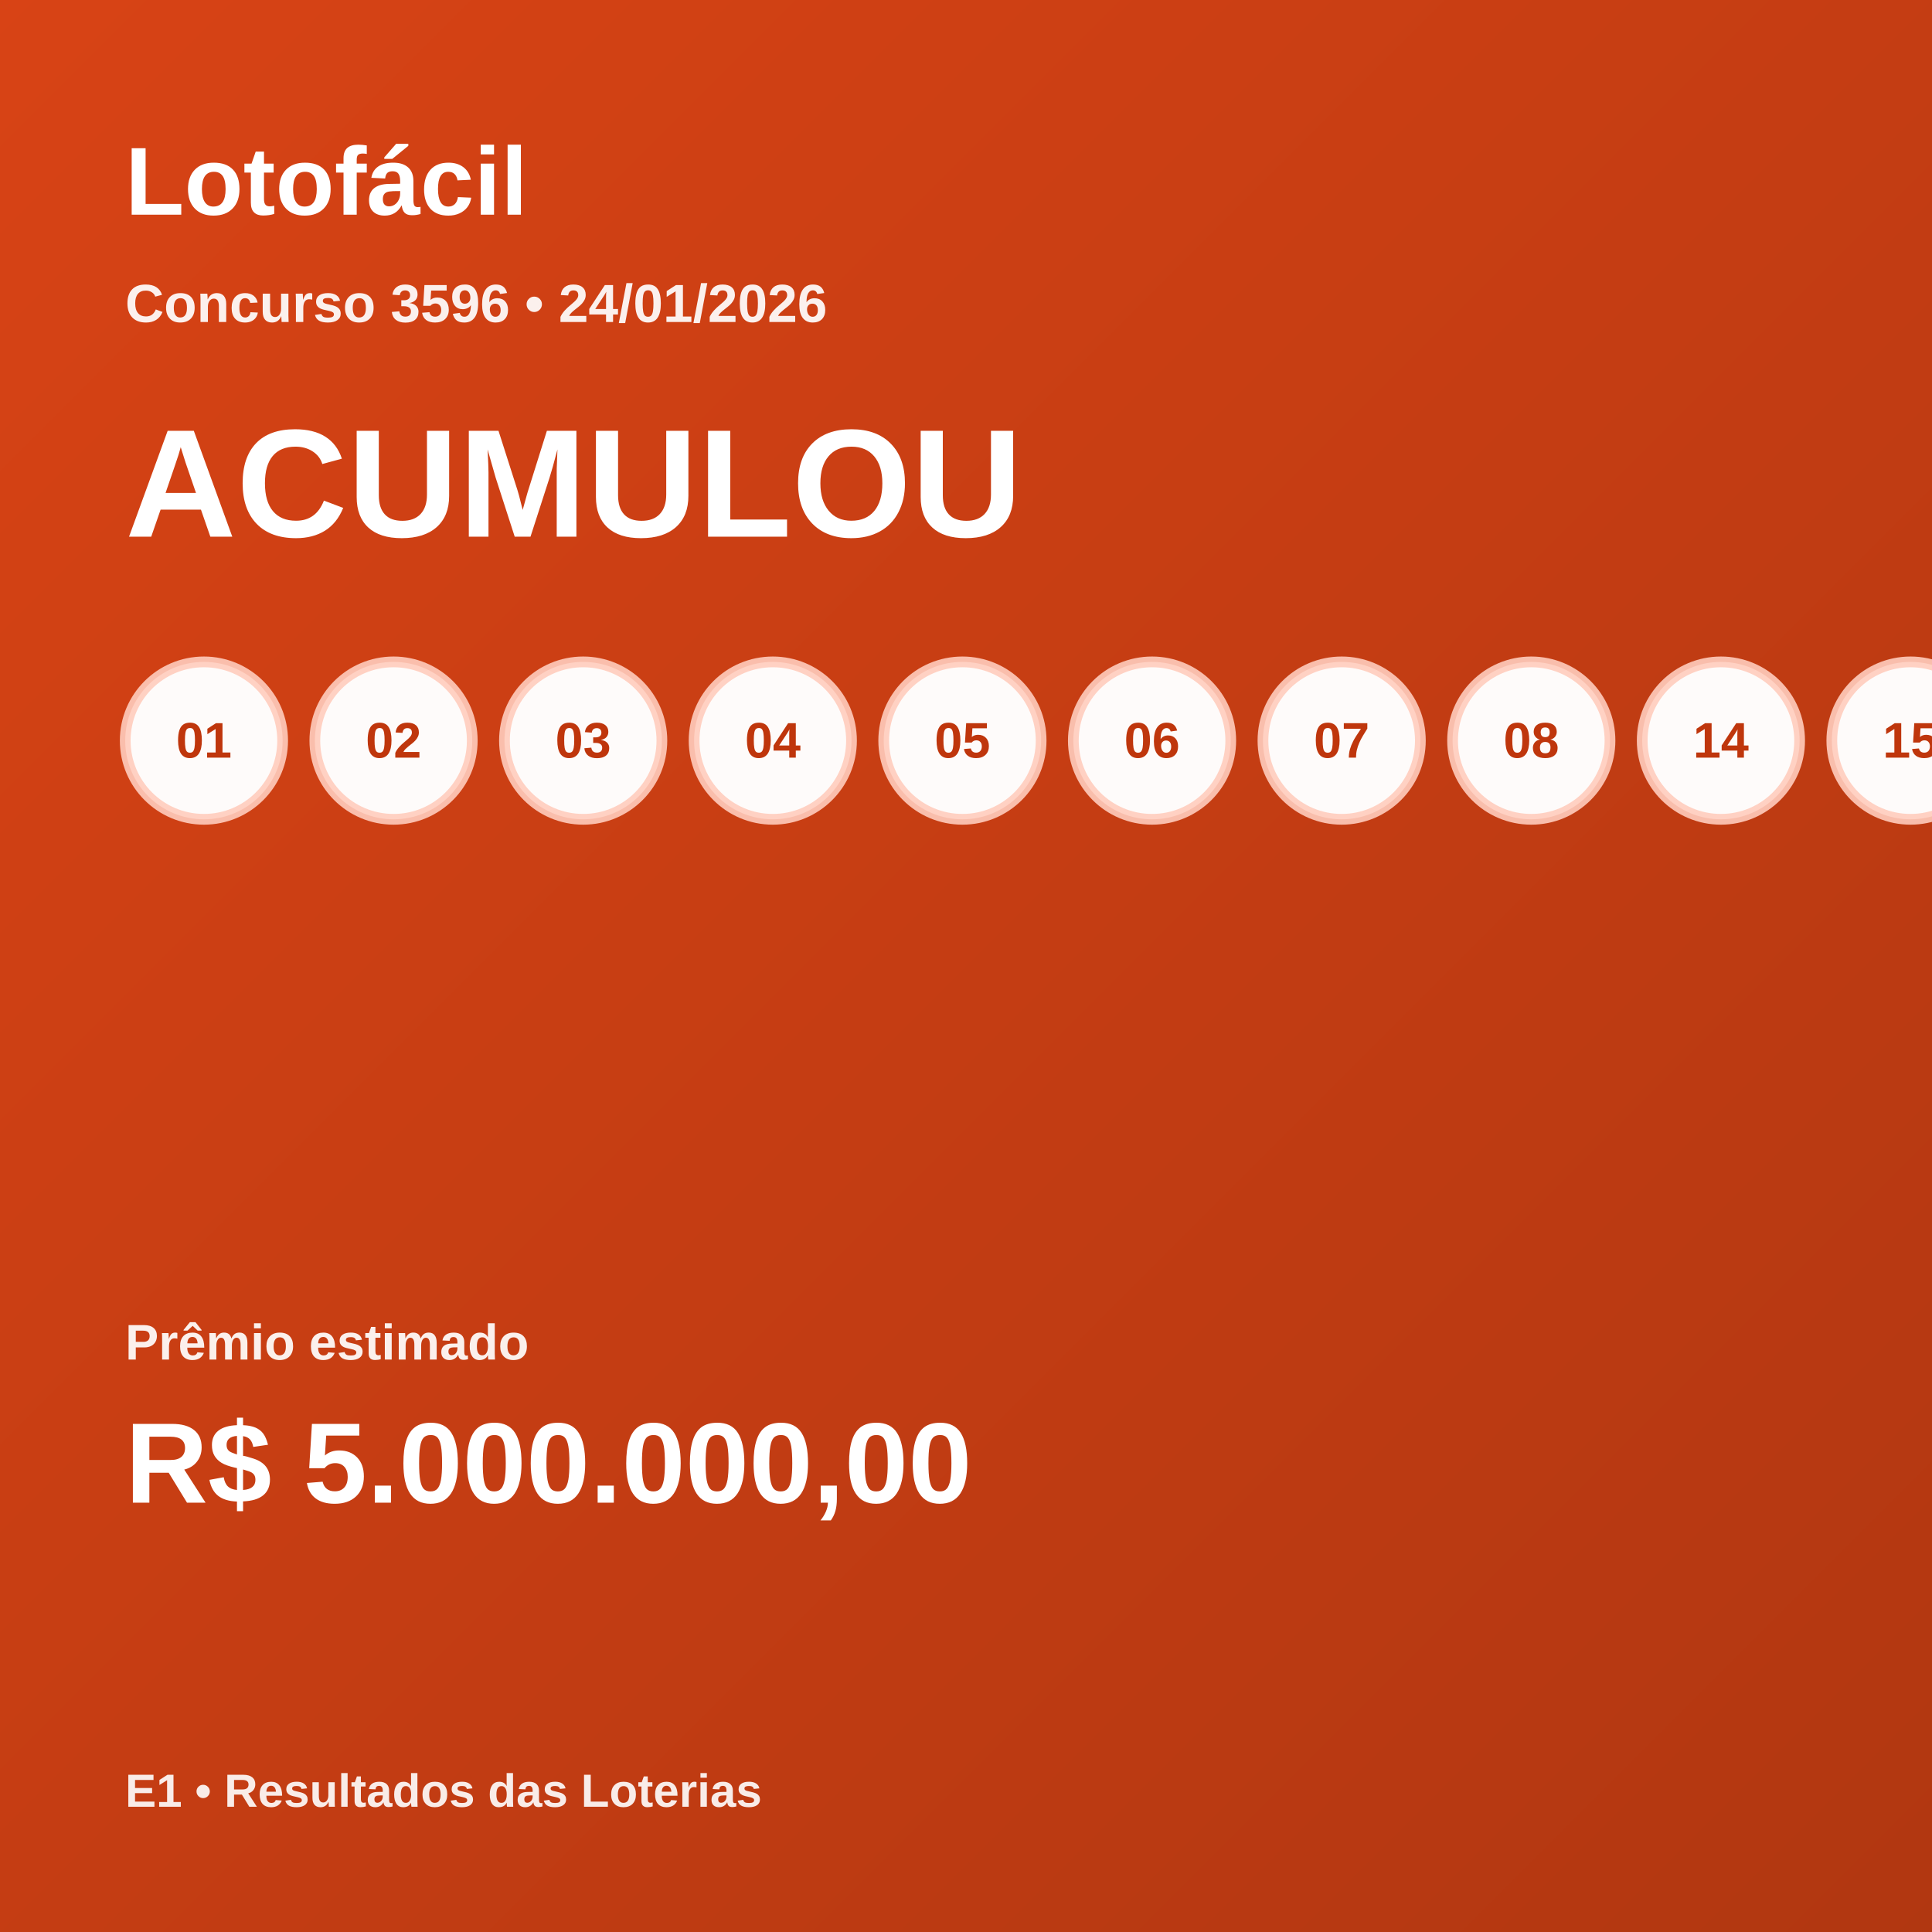
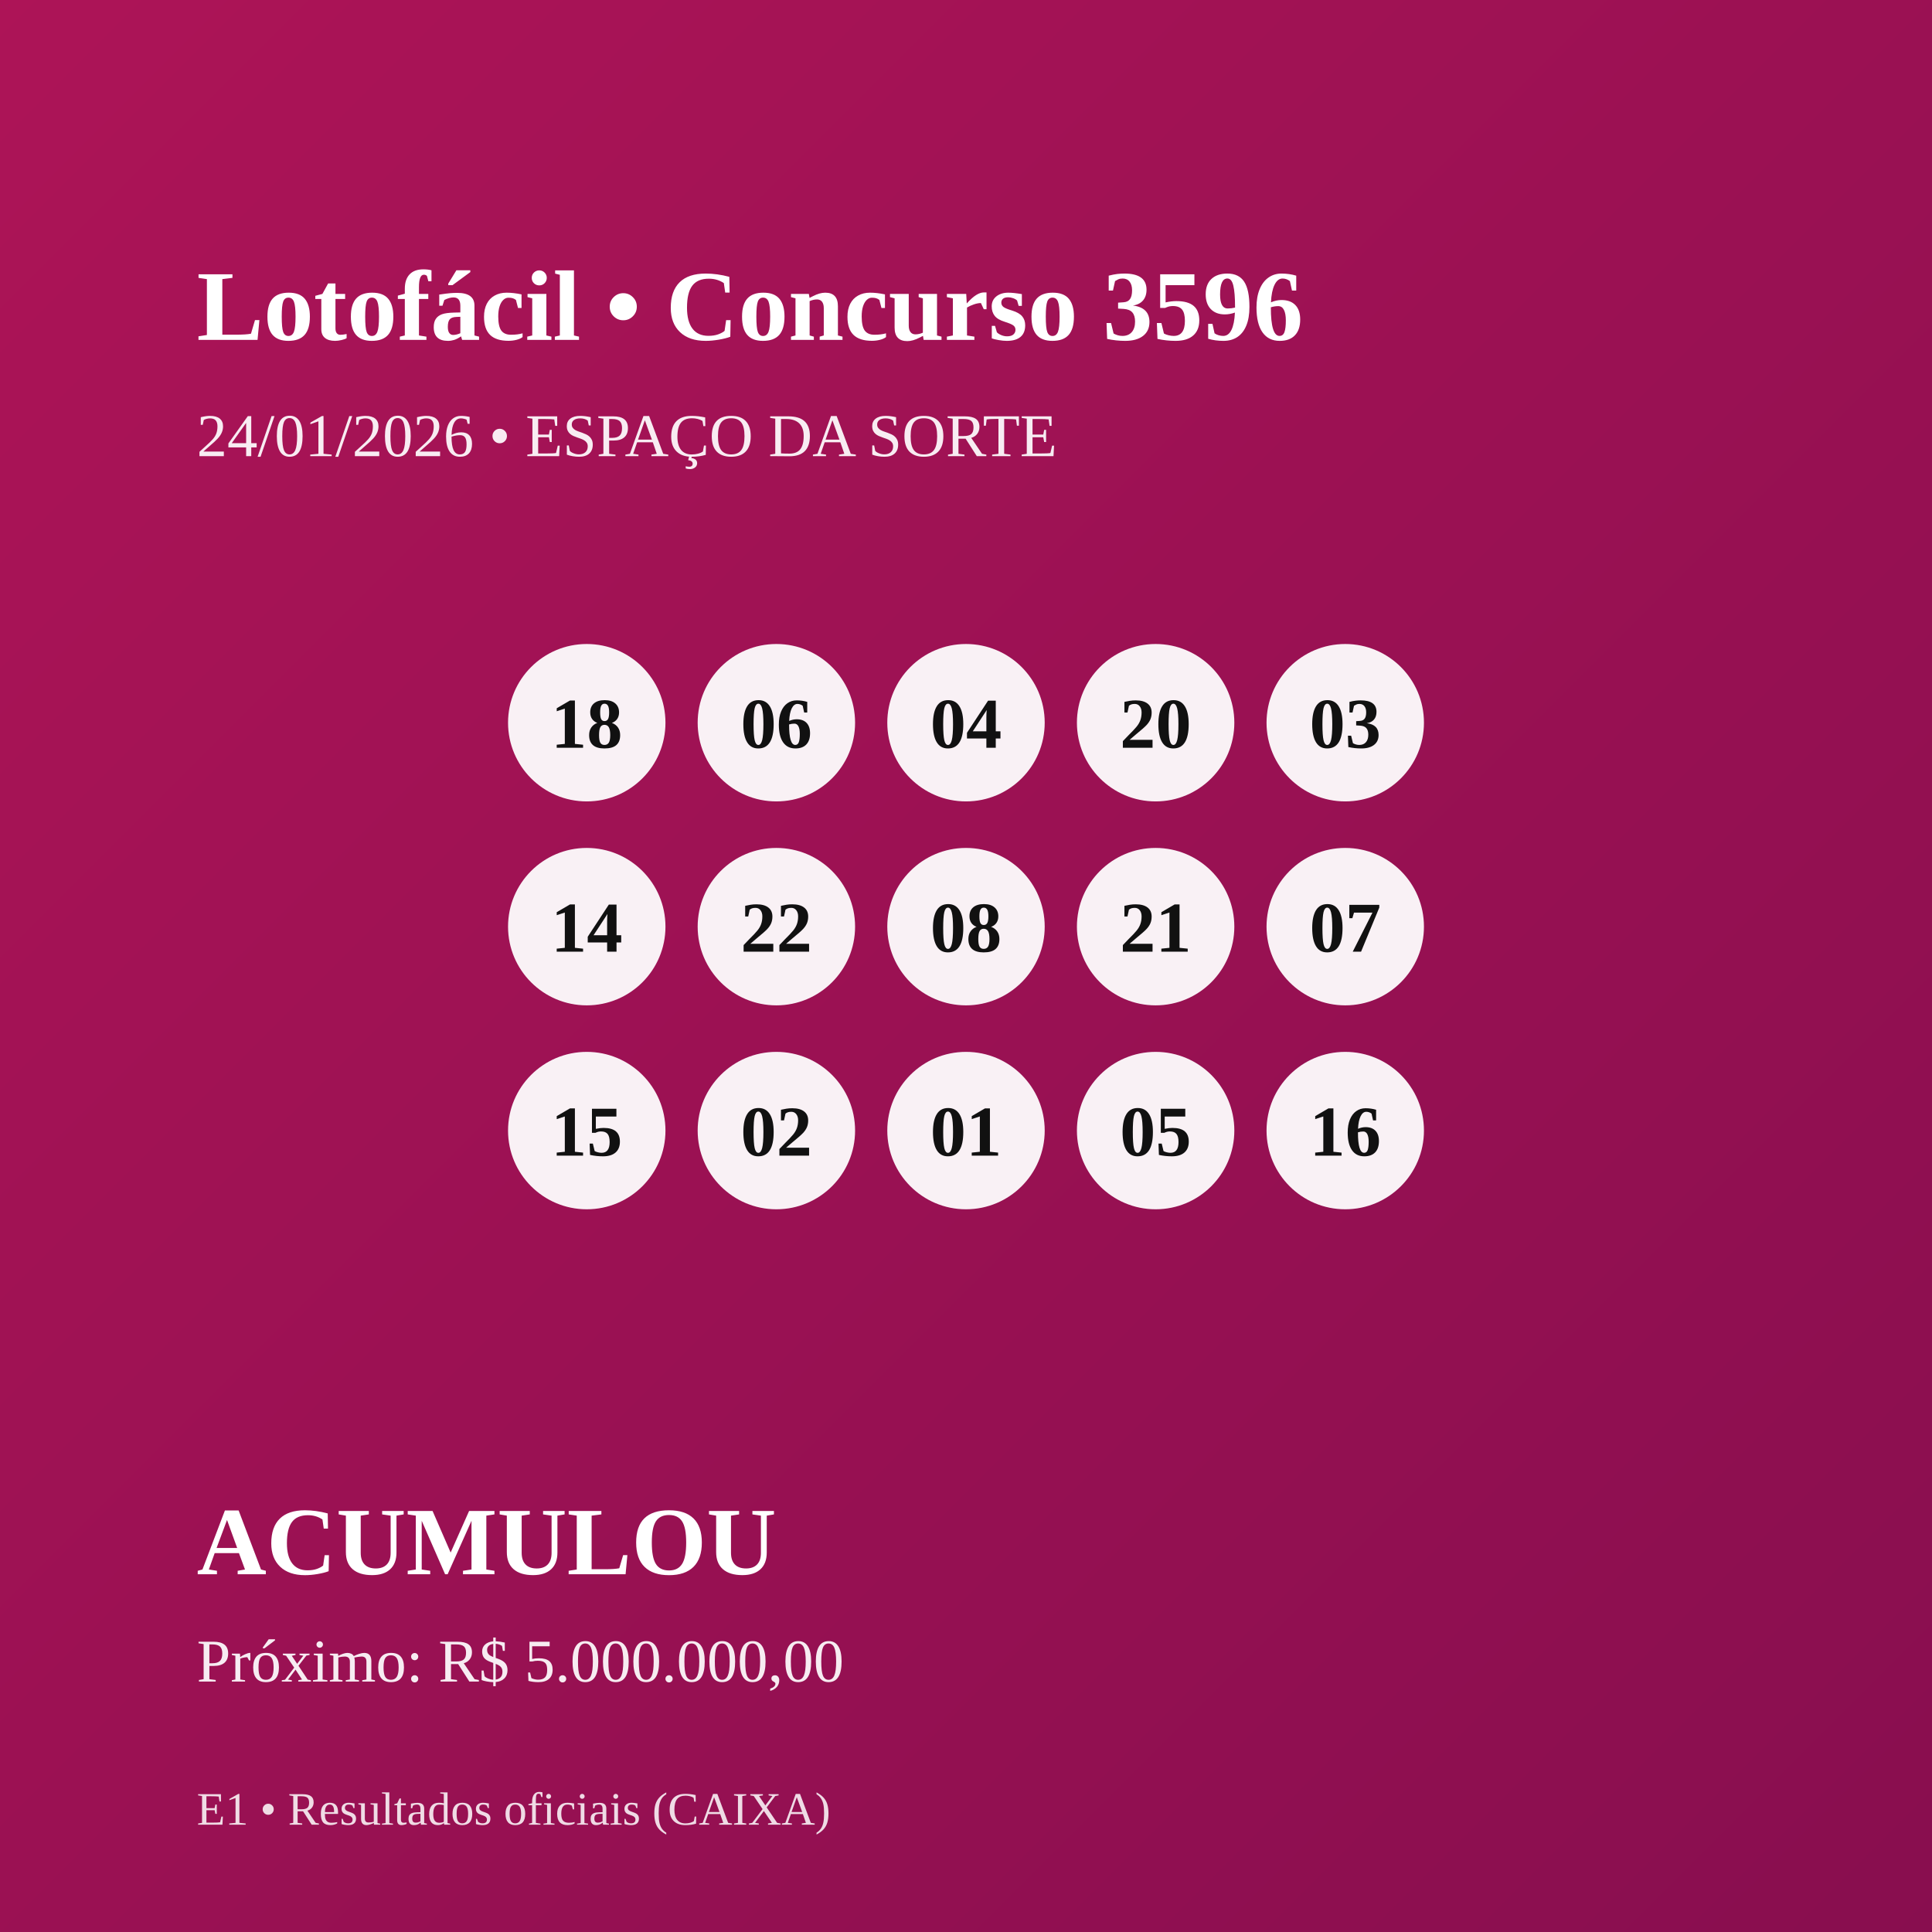
<svg xmlns="http://www.w3.org/2000/svg" width="1080" height="1080" viewBox="0 0 1080 1080">
  <defs>
    <linearGradient id="bg" x1="0" y1="0" x2="1" y2="1">
-       <stop offset="0" stop-color="#D84315" />
-       <stop offset="1" stop-color="#b13711" />
+       <stop offset="0" stop-color="#AD1457" />
+       <stop offset="1" stop-color="#880E4F" />
    </linearGradient>
  </defs>
  <rect width="1080" height="1080" fill="url(#bg)" />
-   <text x="70" y="120" font-family="Poppins, Arial, sans-serif" font-size="54" font-weight="900" fill="#FFFFFF">
-     Lotofácil
-   </text>
-   <text x="70" y="180" font-family="Poppins, Arial, sans-serif" font-size="30" font-weight="700" fill="#FFFFFF" opacity="0.92">
-     Concurso 3596 • 24/01/2026
-   </text>
-   <text x="70" y="300" font-family="Poppins, Arial, sans-serif" font-size="86" font-weight="900" fill="#FFFFFF">
-     ACUMULOU
-   </text>
-   <g>
-     <circle cx="114" cy="414" r="44" fill="#FFFFFF" opacity="0.98" />
-     <circle cx="114" cy="414" r="44" fill="none" stroke="#FFCCBC" stroke-width="6" opacity="0.9" />
-     <text x="114" y="423.52" text-anchor="middle" font-family="Poppins, Arial, sans-serif" font-size="28" font-weight="800" fill="#BF360C">
-           01
-         </text>
-   </g>
-   <g>
-     <circle cx="220" cy="414" r="44" fill="#FFFFFF" opacity="0.98" />
-     <circle cx="220" cy="414" r="44" fill="none" stroke="#FFCCBC" stroke-width="6" opacity="0.9" />
-     <text x="220" y="423.52" text-anchor="middle" font-family="Poppins, Arial, sans-serif" font-size="28" font-weight="800" fill="#BF360C">
-           02
-         </text>
-   </g>
-   <g>
-     <circle cx="326" cy="414" r="44" fill="#FFFFFF" opacity="0.98" />
-     <circle cx="326" cy="414" r="44" fill="none" stroke="#FFCCBC" stroke-width="6" opacity="0.9" />
-     <text x="326" y="423.52" text-anchor="middle" font-family="Poppins, Arial, sans-serif" font-size="28" font-weight="800" fill="#BF360C">
-           03
-         </text>
-   </g>
-   <g>
-     <circle cx="432" cy="414" r="44" fill="#FFFFFF" opacity="0.98" />
-     <circle cx="432" cy="414" r="44" fill="none" stroke="#FFCCBC" stroke-width="6" opacity="0.9" />
-     <text x="432" y="423.52" text-anchor="middle" font-family="Poppins, Arial, sans-serif" font-size="28" font-weight="800" fill="#BF360C">
-           04
-         </text>
-   </g>
-   <g>
-     <circle cx="538" cy="414" r="44" fill="#FFFFFF" opacity="0.98" />
-     <circle cx="538" cy="414" r="44" fill="none" stroke="#FFCCBC" stroke-width="6" opacity="0.9" />
-     <text x="538" y="423.52" text-anchor="middle" font-family="Poppins, Arial, sans-serif" font-size="28" font-weight="800" fill="#BF360C">
-           05
-         </text>
-   </g>
-   <g>
-     <circle cx="644" cy="414" r="44" fill="#FFFFFF" opacity="0.98" />
-     <circle cx="644" cy="414" r="44" fill="none" stroke="#FFCCBC" stroke-width="6" opacity="0.9" />
-     <text x="644" y="423.52" text-anchor="middle" font-family="Poppins, Arial, sans-serif" font-size="28" font-weight="800" fill="#BF360C">
-           06
-         </text>
-   </g>
-   <g>
-     <circle cx="750" cy="414" r="44" fill="#FFFFFF" opacity="0.98" />
-     <circle cx="750" cy="414" r="44" fill="none" stroke="#FFCCBC" stroke-width="6" opacity="0.9" />
-     <text x="750" y="423.52" text-anchor="middle" font-family="Poppins, Arial, sans-serif" font-size="28" font-weight="800" fill="#BF360C">
-           07
-         </text>
-   </g>
-   <g>
-     <circle cx="856" cy="414" r="44" fill="#FFFFFF" opacity="0.98" />
-     <circle cx="856" cy="414" r="44" fill="none" stroke="#FFCCBC" stroke-width="6" opacity="0.9" />
-     <text x="856" y="423.52" text-anchor="middle" font-family="Poppins, Arial, sans-serif" font-size="28" font-weight="800" fill="#BF360C">
-           08
-         </text>
-   </g>
-   <g>
-     <circle cx="962" cy="414" r="44" fill="#FFFFFF" opacity="0.98" />
-     <circle cx="962" cy="414" r="44" fill="none" stroke="#FFCCBC" stroke-width="6" opacity="0.9" />
-     <text x="962" y="423.52" text-anchor="middle" font-family="Poppins, Arial, sans-serif" font-size="28" font-weight="800" fill="#BF360C">
-           14
-         </text>
-   </g>
-   <g>
-     <circle cx="1068" cy="414" r="44" fill="#FFFFFF" opacity="0.98" />
-     <circle cx="1068" cy="414" r="44" fill="none" stroke="#FFCCBC" stroke-width="6" opacity="0.9" />
-     <text x="1068" y="423.52" text-anchor="middle" font-family="Poppins, Arial, sans-serif" font-size="28" font-weight="800" fill="#BF360C">
-           15
-         </text>
-   </g>
-   <text x="70" y="760" font-family="Poppins, Arial, sans-serif" font-size="28" font-weight="700" fill="#FFFFFF" opacity="0.92">
-     Prêmio estimado
-   </text>
-   <text x="70" y="840" font-family="Poppins, Arial, sans-serif" font-size="64" font-weight="900" fill="#FFFFFF">
-     R$ 5.000.000,00
-   </text>
-   <text x="70" y="1010" font-family="Poppins, Arial, sans-serif" font-size="26" font-weight="600" fill="#FFFFFF" opacity="0.9">
-     E1 • Resultados das Loterias
-   </text>
+   <text x="110" y="190" fill="#fff" font-size="56" font-weight="900">Lotofácil • Concurso 3596</text>
+   <text x="110" y="255" fill="rgba(255,255,255,0.92)" font-size="34">24/01/2026 • ESPAÇO DA SORTE</text>
+   <circle cx="328" cy="404" r="44" fill="rgba(255,255,255,0.94)" />
+   <text x="328" y="418" text-anchor="middle" font-size="40" font-weight="900" fill="#111">18</text>
+   <circle cx="434" cy="404" r="44" fill="rgba(255,255,255,0.94)" />
+   <text x="434" y="418" text-anchor="middle" font-size="40" font-weight="900" fill="#111">06</text>
+   <circle cx="540" cy="404" r="44" fill="rgba(255,255,255,0.94)" />
+   <text x="540" y="418" text-anchor="middle" font-size="40" font-weight="900" fill="#111">04</text>
+   <circle cx="646" cy="404" r="44" fill="rgba(255,255,255,0.94)" />
+   <text x="646" y="418" text-anchor="middle" font-size="40" font-weight="900" fill="#111">20</text>
+   <circle cx="752" cy="404" r="44" fill="rgba(255,255,255,0.94)" />
+   <text x="752" y="418" text-anchor="middle" font-size="40" font-weight="900" fill="#111">03</text>
+   <circle cx="328" cy="518" r="44" fill="rgba(255,255,255,0.94)" />
+   <text x="328" y="532" text-anchor="middle" font-size="40" font-weight="900" fill="#111">14</text>
+   <circle cx="434" cy="518" r="44" fill="rgba(255,255,255,0.94)" />
+   <text x="434" y="532" text-anchor="middle" font-size="40" font-weight="900" fill="#111">22</text>
+   <circle cx="540" cy="518" r="44" fill="rgba(255,255,255,0.94)" />
+   <text x="540" y="532" text-anchor="middle" font-size="40" font-weight="900" fill="#111">08</text>
+   <circle cx="646" cy="518" r="44" fill="rgba(255,255,255,0.94)" />
+   <text x="646" y="532" text-anchor="middle" font-size="40" font-weight="900" fill="#111">21</text>
+   <circle cx="752" cy="518" r="44" fill="rgba(255,255,255,0.94)" />
+   <text x="752" y="532" text-anchor="middle" font-size="40" font-weight="900" fill="#111">07</text>
+   <circle cx="328" cy="632" r="44" fill="rgba(255,255,255,0.94)" />
+   <text x="328" y="646" text-anchor="middle" font-size="40" font-weight="900" fill="#111">15</text>
+   <circle cx="434" cy="632" r="44" fill="rgba(255,255,255,0.94)" />
+   <text x="434" y="646" text-anchor="middle" font-size="40" font-weight="900" fill="#111">02</text>
+   <circle cx="540" cy="632" r="44" fill="rgba(255,255,255,0.94)" />
+   <text x="540" y="646" text-anchor="middle" font-size="40" font-weight="900" fill="#111">01</text>
+   <circle cx="646" cy="632" r="44" fill="rgba(255,255,255,0.94)" />
+   <text x="646" y="646" text-anchor="middle" font-size="40" font-weight="900" fill="#111">05</text>
+   <circle cx="752" cy="632" r="44" fill="rgba(255,255,255,0.94)" />
+   <text x="752" y="646" text-anchor="middle" font-size="40" font-weight="900" fill="#111">16</text>
+   <text x="110" y="880" fill="#fff" font-size="54" font-weight="900">ACUMULOU</text>
+   <text x="110" y="940" fill="rgba(255,255,255,0.92)" font-size="34">Próximo: R$ 5.000.000,00</text>
+   <text x="110" y="1020" fill="rgba(255,255,255,0.85)" font-size="26">E1 • Resultados oficiais (CAIXA)</text>
</svg>
